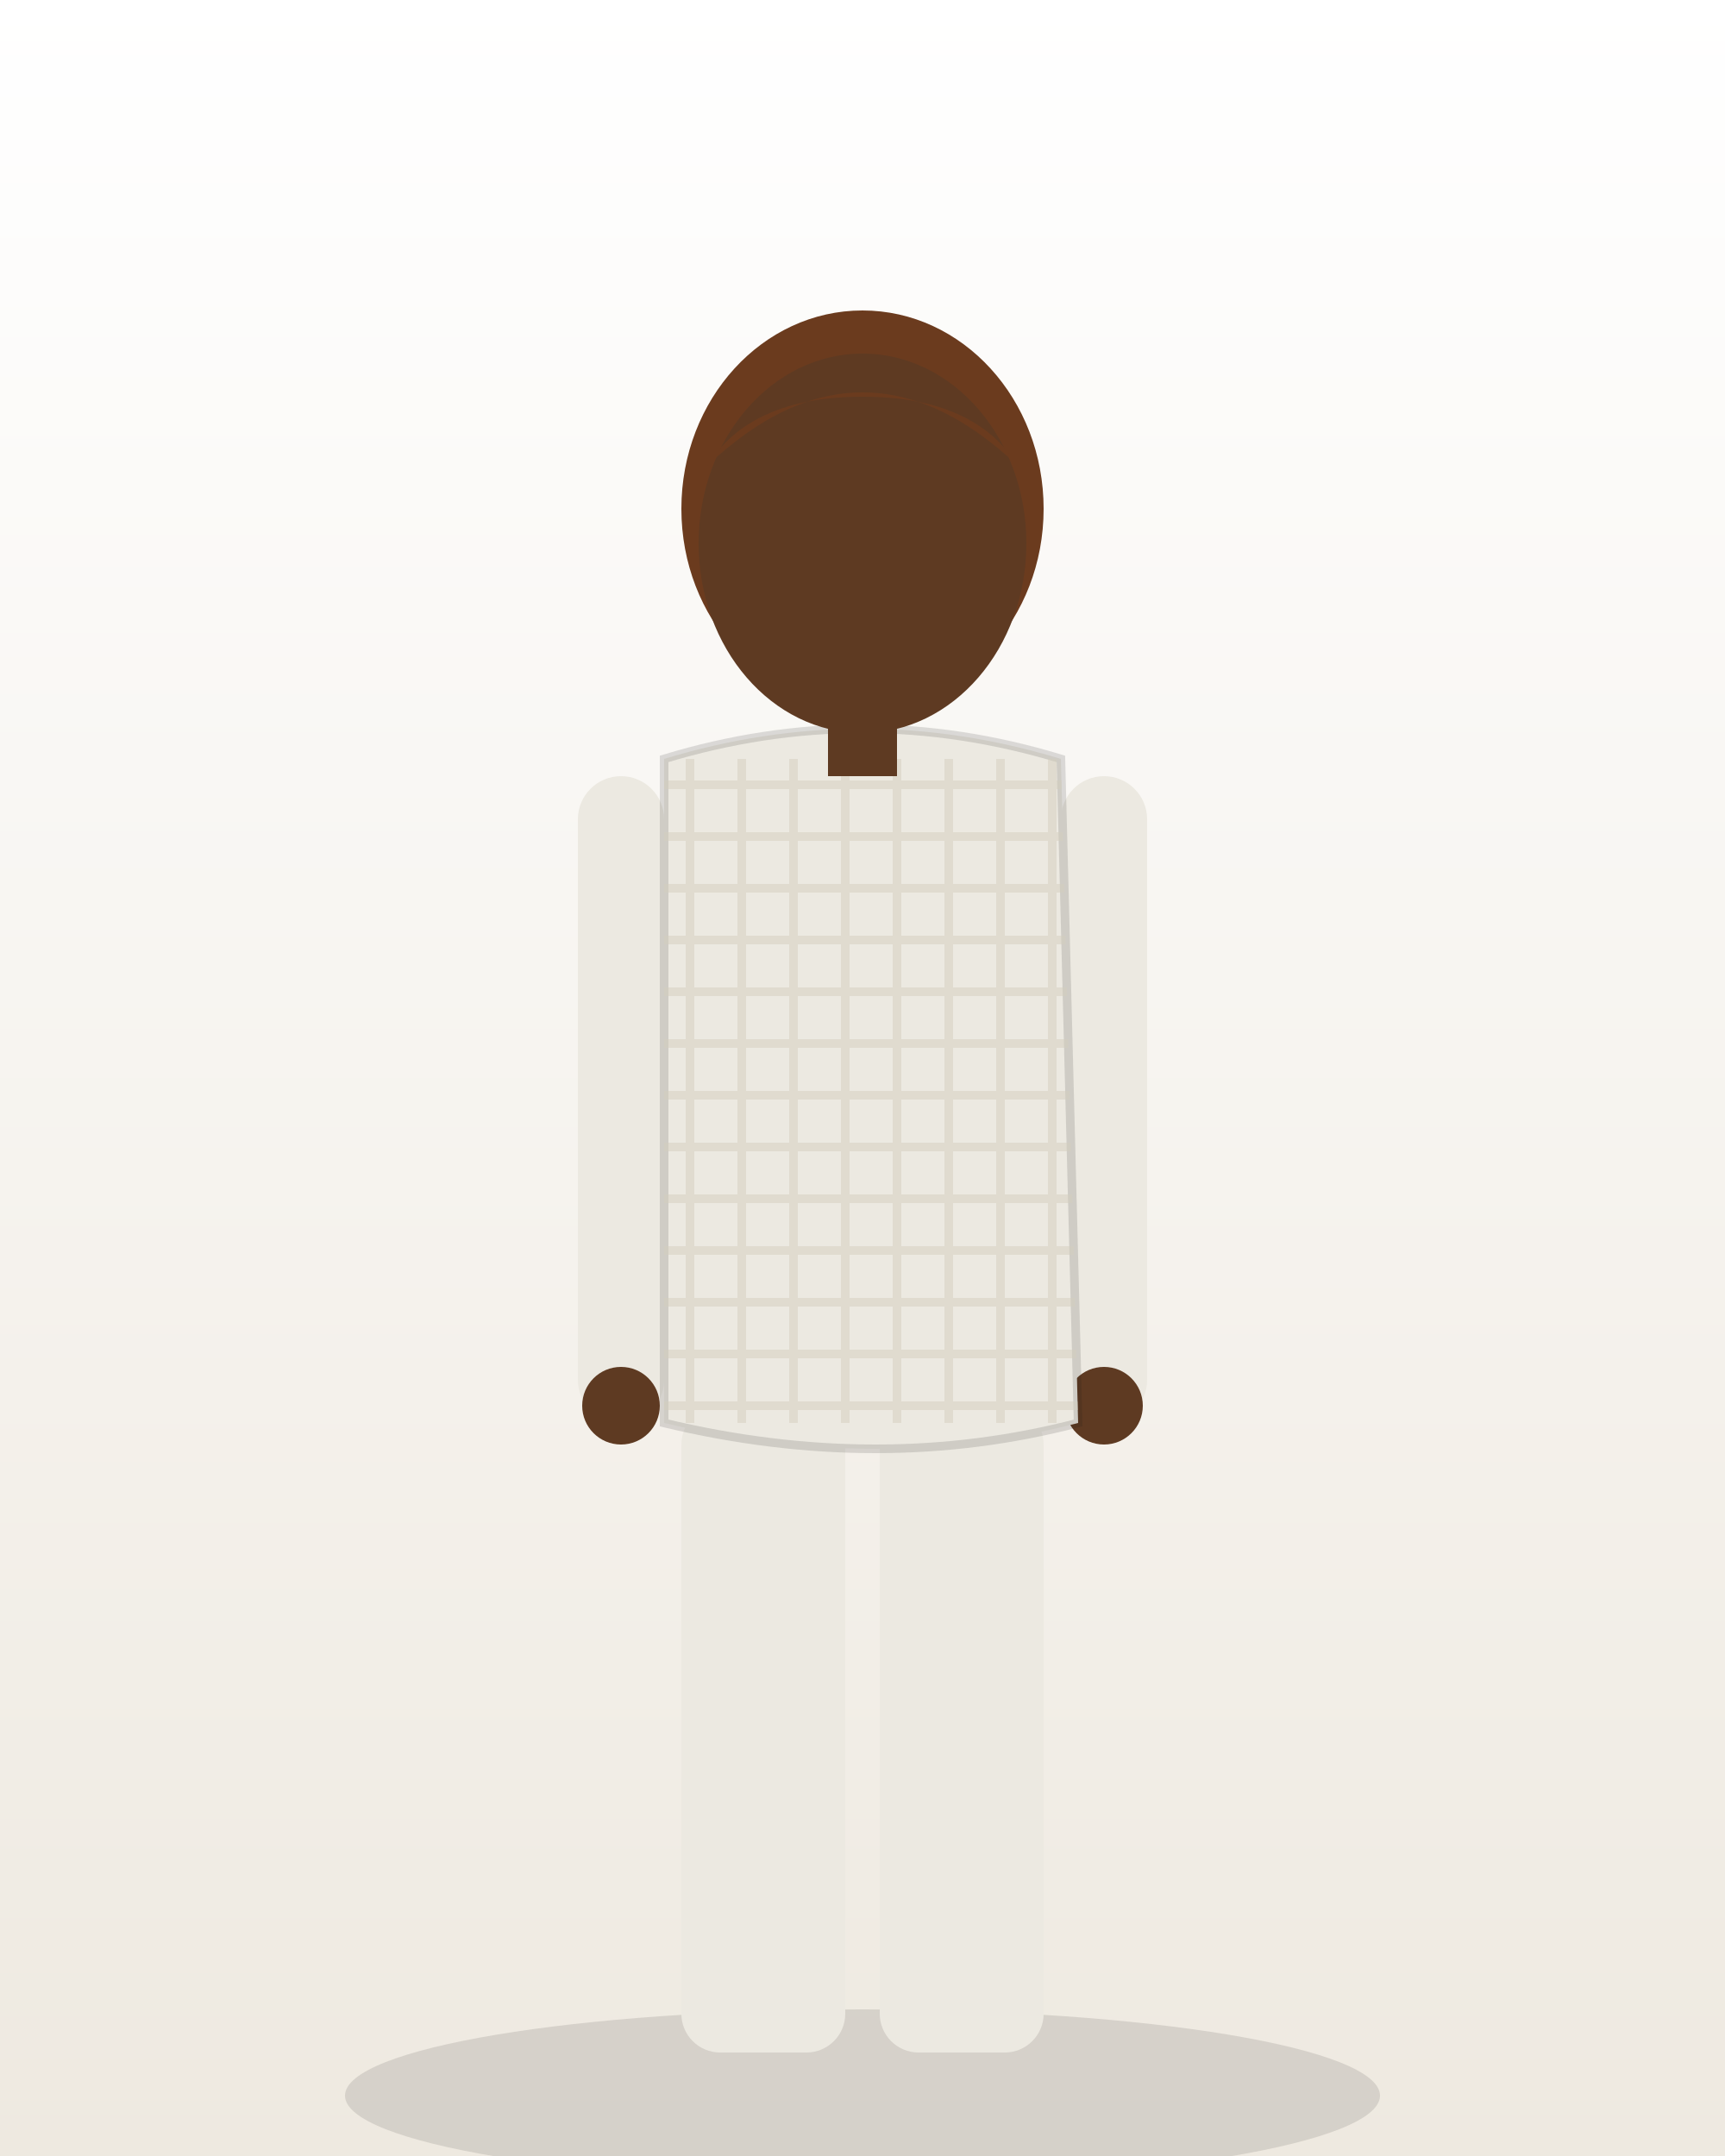
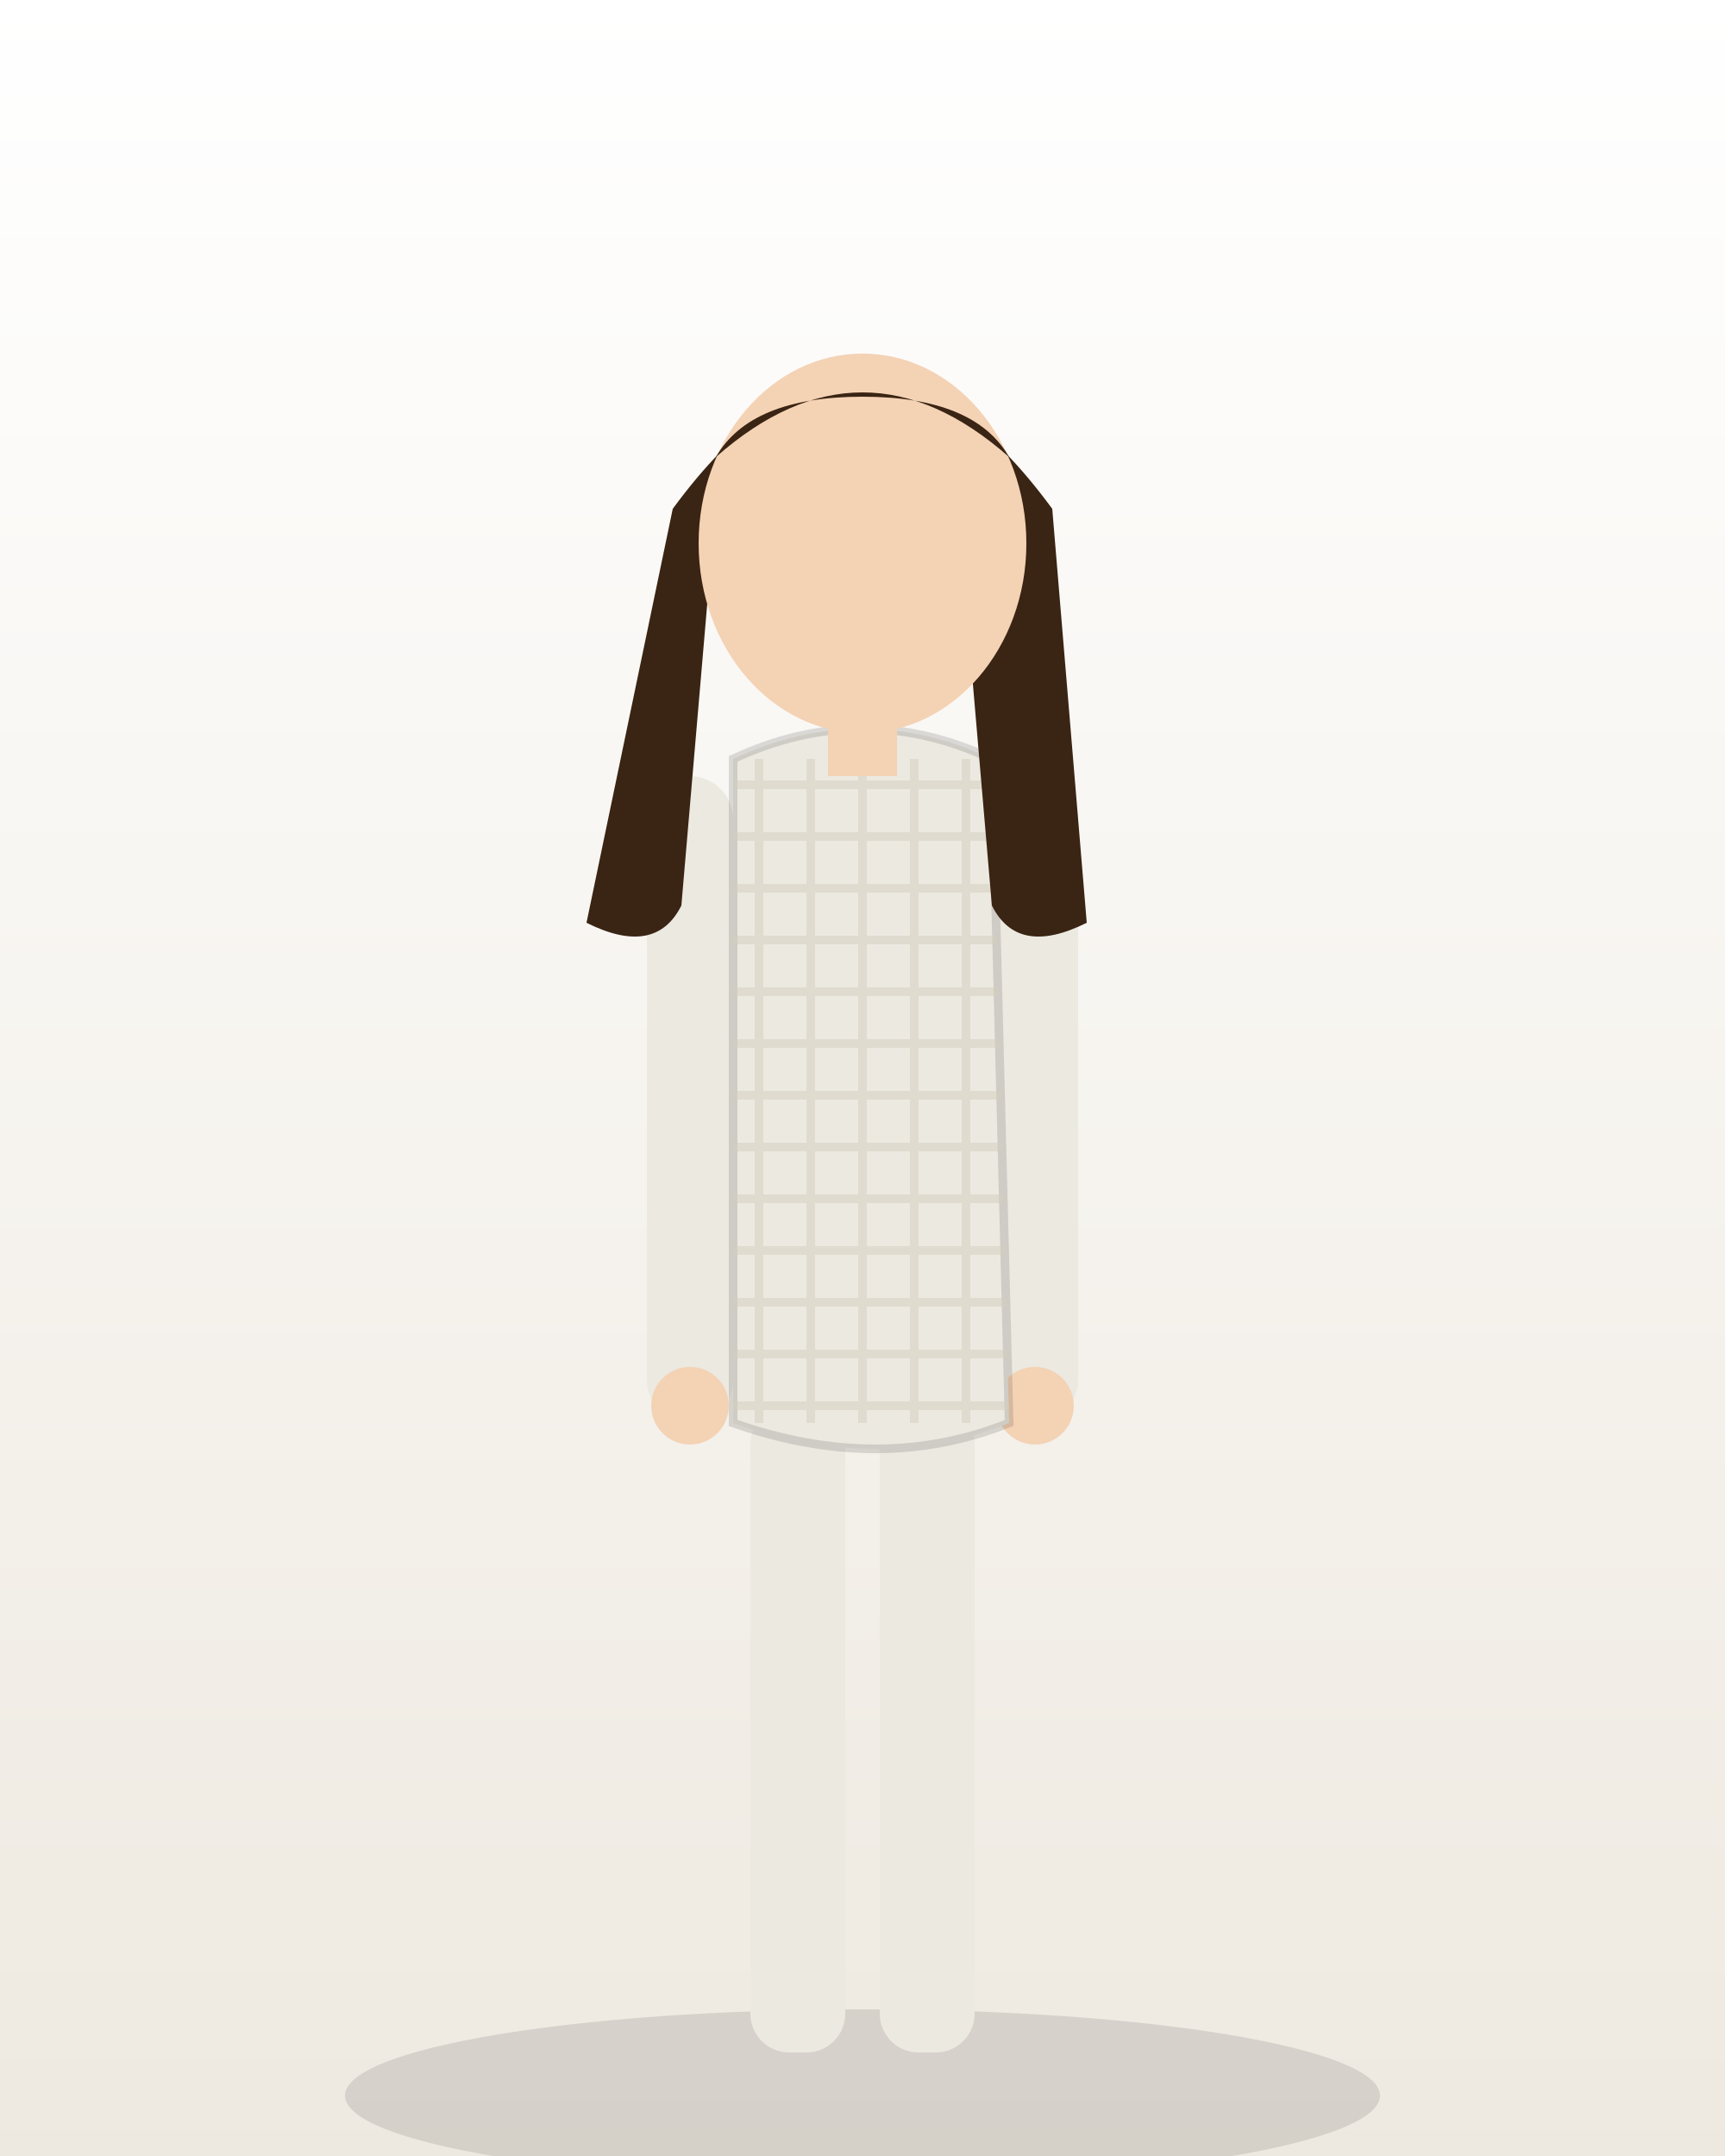
<svg xmlns="http://www.w3.org/2000/svg" width="400" height="500" viewBox="0 0 400 500" role="img" aria-label="White Waffle Set illustration">
  <defs>
    <linearGradient id="g-pj-white-waffle" x1="0" y1="0" x2="0" y2="1">
      <stop offset="0" stop-color="#ffffff" />
      <stop offset="1" stop-color="#eee9e0" />
    </linearGradient>
  </defs>
  <rect width="400" height="500" fill="url(#g-pj-white-waffle)" />
  <ellipse cx="200" cy="486" rx="120" ry="20" fill="#1c1a17" opacity="0.12" />
  <clipPath id="t-pj-white-waffle">
-     <path d="M154 176     q46 -14 92 0     l4 154     q-46 12 -96 0 Z" />
+     <path d="M170 176     q30 -14 60 0     l4 154     q-30 12 -64 0 Z" />
  </clipPath>
-   <rect x="158" y="326" width="38" height="150" rx="9" fill="#ECE9E1" />
-   <rect x="204" y="326" width="38" height="150" rx="9" fill="#ECE9E1" />
-   <rect x="134" y="180" width="20" height="150" rx="10" fill="#ECE9E1" />
-   <rect x="246" y="180" width="20" height="150" rx="10" fill="#ECE9E1" />
-   <circle cx="144" cy="326" r="9" fill="#5E3A22" />
-   <circle cx="256" cy="326" r="9" fill="#5E3A22" />
-   <path d="M154 176     q46 -14 92 0     l4 154     q-46 12 -96 0 Z" fill="#ECE9E1" stroke="#1c1a17" stroke-opacity="0.14" stroke-width="2" />
+   <rect x="174" y="326" width="22" height="150" rx="9" fill="#ECE9E1" />
+   <rect x="204" y="326" width="22" height="150" rx="9" fill="#ECE9E1" />
+   <rect x="150" y="180" width="20" height="150" rx="10" fill="#ECE9E1" />
+   <rect x="230" y="180" width="20" height="150" rx="10" fill="#ECE9E1" />
+   <circle cx="160" cy="326" r="9" fill="#F4D2B4" />
+   <circle cx="240" cy="326" r="9" fill="#F4D2B4" />
+   <path d="M170 176     q30 -14 60 0     l4 154     q-30 12 -64 0 Z" fill="#ECE9E1" stroke="#1c1a17" stroke-opacity="0.14" stroke-width="2" />
  <g clip-path="url(#t-pj-white-waffle)">
    <g stroke="#D4CDBE" stroke-width="2" opacity="0.5">
-       <line x1="160" y1="176" x2="160" y2="330" />
-       <line x1="172" y1="176" x2="172" y2="330" />
-       <line x1="184" y1="176" x2="184" y2="330" />
-       <line x1="196" y1="176" x2="196" y2="330" />
-       <line x1="208" y1="176" x2="208" y2="330" />
-       <line x1="220" y1="176" x2="220" y2="330" />
-       <line x1="232" y1="176" x2="232" y2="330" />
-       <line x1="244" y1="176" x2="244" y2="330" />
-       <line x1="154" y1="182" x2="250" y2="182" />
-       <line x1="154" y1="194" x2="250" y2="194" />
-       <line x1="154" y1="206" x2="250" y2="206" />
-       <line x1="154" y1="218" x2="250" y2="218" />
-       <line x1="154" y1="230" x2="250" y2="230" />
-       <line x1="154" y1="242" x2="250" y2="242" />
-       <line x1="154" y1="254" x2="250" y2="254" />
-       <line x1="154" y1="266" x2="250" y2="266" />
-       <line x1="154" y1="278" x2="250" y2="278" />
-       <line x1="154" y1="290" x2="250" y2="290" />
-       <line x1="154" y1="302" x2="250" y2="302" />
-       <line x1="154" y1="314" x2="250" y2="314" />
-       <line x1="154" y1="326" x2="250" y2="326" />
+       <line x1="176" y1="176" x2="176" y2="330" />
+       <line x1="188" y1="176" x2="188" y2="330" />
+       <line x1="200" y1="176" x2="200" y2="330" />
+       <line x1="212" y1="176" x2="212" y2="330" />
+       <line x1="224" y1="176" x2="224" y2="330" />
+       <line x1="170" y1="182" x2="234" y2="182" />
+       <line x1="170" y1="194" x2="234" y2="194" />
+       <line x1="170" y1="206" x2="234" y2="206" />
+       <line x1="170" y1="218" x2="234" y2="218" />
+       <line x1="170" y1="230" x2="234" y2="230" />
+       <line x1="170" y1="242" x2="234" y2="242" />
+       <line x1="170" y1="254" x2="234" y2="254" />
+       <line x1="170" y1="266" x2="234" y2="266" />
+       <line x1="170" y1="278" x2="234" y2="278" />
+       <line x1="170" y1="290" x2="234" y2="290" />
+       <line x1="170" y1="302" x2="234" y2="302" />
+       <line x1="170" y1="314" x2="234" y2="314" />
+       <line x1="170" y1="326" x2="234" y2="326" />
    </g>
  </g>
-   <rect x="192" y="150" width="16" height="30" fill="#5E3A22" />
-   <ellipse cx="200" cy="118" rx="42" ry="46" fill="#6B3B1E" />
-   <ellipse cx="200" cy="126" rx="38" ry="44" fill="#5E3A22" />
-   <path d="M164 108 q36 -34 72 0 q-10 -16 -36 -16 q-26 0 -36 16 Z" fill="#6B3B1E" />
+   <rect x="192" y="150" width="16" height="30" fill="#F4D2B4" />
+   <path d="M156 118 q44 -60 88 0 l8 96 q-16 8 -22 -4 l-6 -70 q-28 14 -60 0 l-6 70 q-6 12 -22 4 Z" fill="#3A2413" />
+   <ellipse cx="200" cy="126" rx="38" ry="44" fill="#F4D2B4" />
+   <path d="M166 106 q34 -30 68 0 q-8 -14 -34 -14 q-26 0 -34 14 Z" fill="#3A2413" />
</svg>
